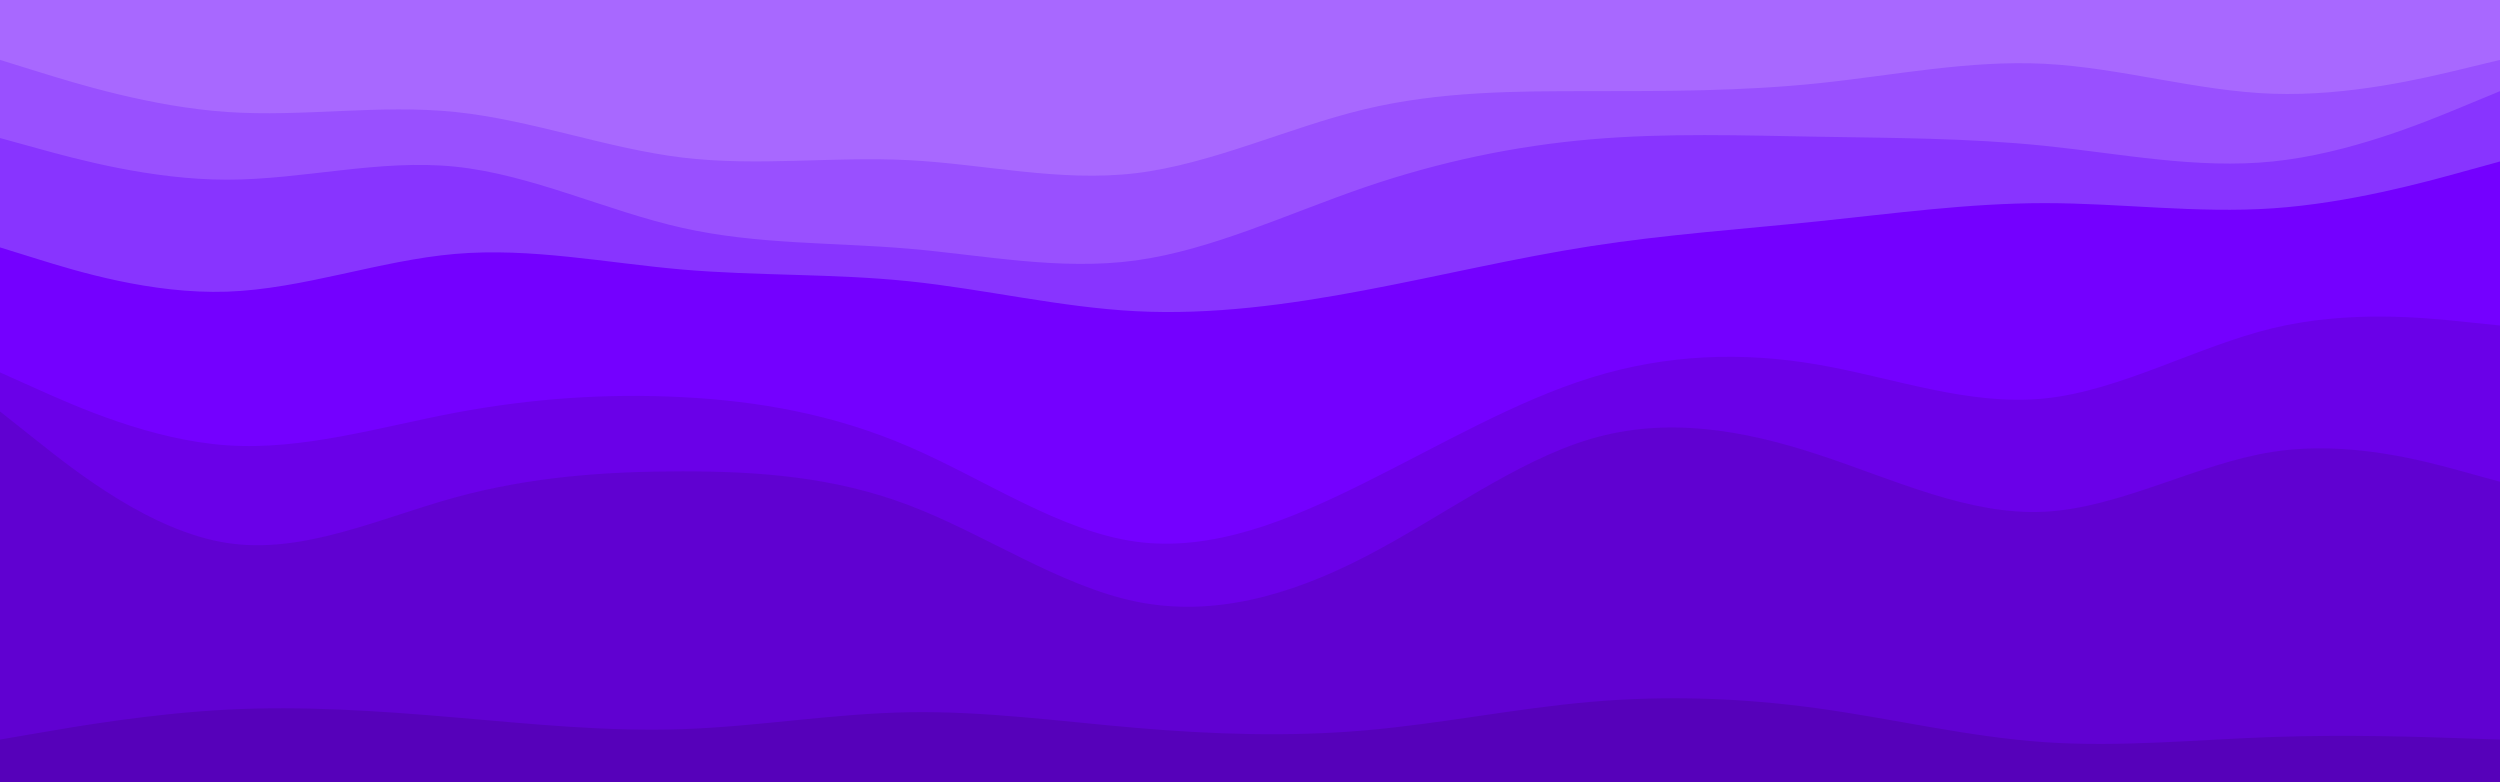
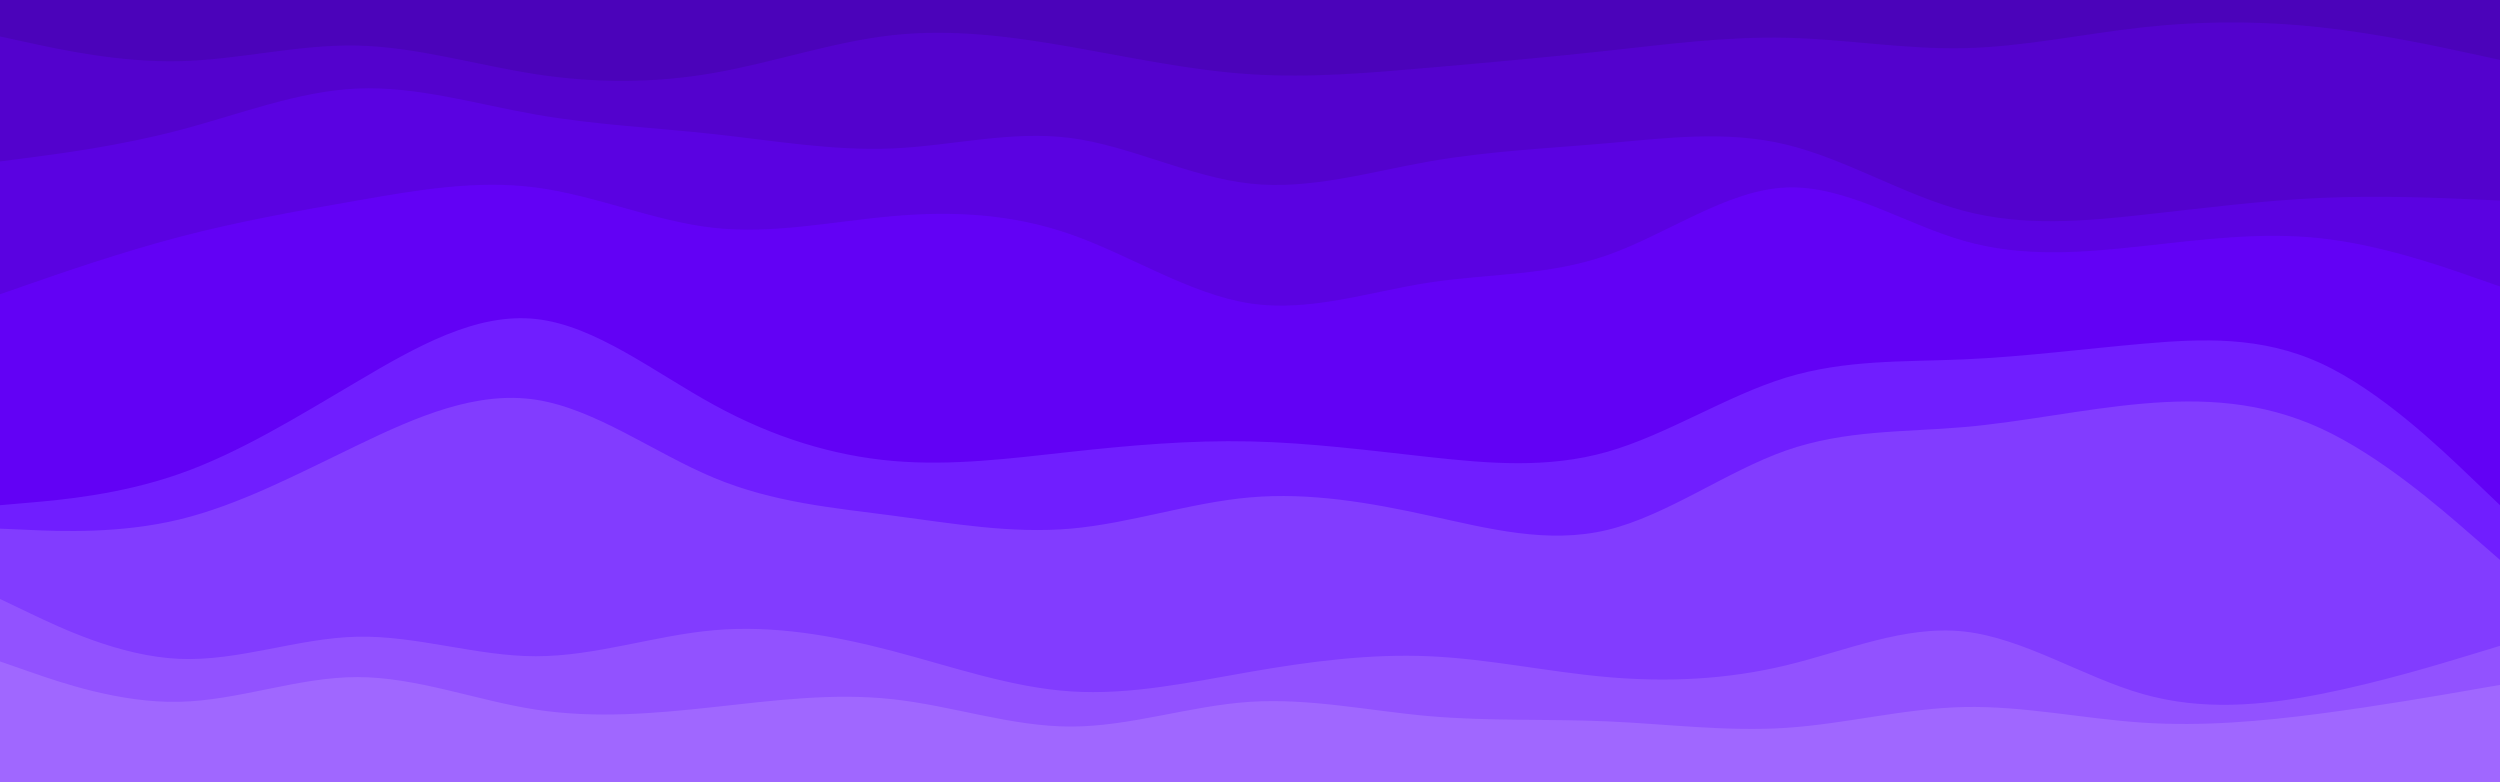
<svg xmlns="http://www.w3.org/2000/svg" id="visual" viewBox="0 0 960 300" width="960" height="300" version="1.1">
-   <path d="M0 25L14.5 29.5C29 34 58 43 87.2 45C116.3 47 145.7 42 174.8 45C204 48 233 59 262 62.5C291 66 320 62 349 63.5C378 65 407 72 436.2 68.5C465.3 65 494.7 51 523.8 44C553 37 582 37 611 37C640 37 669 37 698 34C727 31 756 25 785.2 26.5C814.3 28 843.7 37 872.8 38C902 39 931 32 945.5 28.5L960 25L960 0L945.5 0C931 0 902 0 872.8 0C843.7 0 814.3 0 785.2 0C756 0 727 0 698 0C669 0 640 0 611 0C582 0 553 0 523.8 0C494.7 0 465.3 0 436.2 0C407 0 378 0 349 0C320 0 291 0 262 0C233 0 204 0 174.8 0C145.7 0 116.3 0 87.2 0C58 0 29 0 14.5 0L0 0Z" fill="#a868ff" />
-   <path d="M0 55L14.5 59C29 63 58 71 87.2 71C116.3 71 145.7 63 174.8 66C204 69 233 83 262 89.5C291 96 320 95 349 97.5C378 100 407 106 436.2 102C465.3 98 494.7 84 523.8 74C553 64 582 58 611 55.5C640 53 669 54 698 54.5C727 55 756 55 785.2 58C814.3 61 843.7 67 872.8 64C902 61 931 49 945.5 43L960 37L960 23L945.5 26.5C931 30 902 37 872.8 36C843.7 35 814.3 26 785.2 24.5C756 23 727 29 698 32C669 35 640 35 611 35C582 35 553 35 523.8 42C494.7 49 465.3 63 436.2 66.5C407 70 378 63 349 61.5C320 60 291 64 262 60.5C233 57 204 46 174.8 43C145.7 40 116.3 45 87.2 43C58 41 29 32 14.5 27.5L0 23Z" fill="#9950ff" />
-   <path d="M0 97L14.5 101.5C29 106 58 115 87.2 114C116.3 113 145.7 102 174.8 99.5C204 97 233 103 262 105.5C291 108 320 107 349 110C378 113 407 120 436.2 121.5C465.3 123 494.7 119 523.8 113.5C553 108 582 101 611 96.5C640 92 669 90 698 87C727 84 756 80 785.2 80C814.3 80 843.7 84 872.8 82C902 80 931 72 945.5 68L960 64L960 35L945.5 41C931 47 902 59 872.8 62C843.7 65 814.3 59 785.2 56C756 53 727 53 698 52.5C669 52 640 51 611 53.5C582 56 553 62 523.8 72C494.7 82 465.3 96 436.2 100C407 104 378 98 349 95.5C320 93 291 94 262 87.5C233 81 204 67 174.8 64C145.7 61 116.3 69 87.2 69C58 69 29 61 14.5 57L0 53Z" fill="#8834ff" />
-   <path d="M0 145L14.5 151.5C29 158 58 171 87.2 173C116.3 175 145.7 166 174.8 160.5C204 155 233 153 262 154.5C291 156 320 161 349 173.5C378 186 407 206 436.2 210C465.3 214 494.7 202 523.8 187.5C553 173 582 156 611 147C640 138 669 137 698 142C727 147 756 158 785.2 155C814.3 152 843.7 135 872.8 128C902 121 931 124 945.5 125.5L960 127L960 62L945.5 66C931 70 902 78 872.8 80C843.7 82 814.3 78 785.2 78C756 78 727 82 698 85C669 88 640 90 611 94.5C582 99 553 106 523.8 111.5C494.7 117 465.3 121 436.2 119.5C407 118 378 111 349 108C320 105 291 106 262 103.5C233 101 204 95 174.8 97.5C145.7 100 116.3 111 87.2 112C58 113 29 104 14.5 99.5L0 95Z" fill="#7400ff" />
-   <path d="M0 160L14.5 171.5C29 183 58 206 87.2 210.5C116.3 215 145.7 201 174.8 193C204 185 233 183 262 183C291 183 320 185 349 196C378 207 407 227 436.2 233C465.3 239 494.7 231 523.8 216C553 201 582 179 611 170.5C640 162 669 167 698 176.5C727 186 756 200 785.2 198.5C814.3 197 843.7 180 872.8 175.5C902 171 931 179 945.5 183L960 187L960 125L945.5 123.5C931 122 902 119 872.8 126C843.7 133 814.3 150 785.2 153C756 156 727 145 698 140C669 135 640 136 611 145C582 154 553 171 523.8 185.5C494.7 200 465.3 212 436.2 208C407 204 378 184 349 171.5C320 159 291 154 262 152.5C233 151 204 153 174.8 158.5C145.7 164 116.3 173 87.2 171C58 169 29 156 14.5 149.5L0 143Z" fill="#6a00e8" />
-   <path d="M0 286L14.5 283.5C29 281 58 276 87.2 274.5C116.3 273 145.7 275 174.8 277.5C204 280 233 283 262 282C291 281 320 276 349 275.5C378 275 407 279 436.2 281.5C465.3 284 494.7 285 523.8 282.5C553 280 582 274 611 271.5C640 269 669 270 698 274C727 278 756 285 785.2 287C814.3 289 843.7 286 872.8 285C902 284 931 285 945.5 285.5L960 286L960 185L945.5 181C931 177 902 169 872.8 173.5C843.7 178 814.3 195 785.2 196.5C756 198 727 184 698 174.5C669 165 640 160 611 168.5C582 177 553 199 523.8 214C494.7 229 465.3 237 436.2 231C407 225 378 205 349 194C320 183 291 181 262 181C233 181 204 183 174.8 191C145.7 199 116.3 213 87.2 208.5C58 204 29 181 14.5 169.5L0 158Z" fill="#6001d1" />
-   <path d="M0 301L14.5 301C29 301 58 301 87.2 301C116.3 301 145.7 301 174.8 301C204 301 233 301 262 301C291 301 320 301 349 301C378 301 407 301 436.2 301C465.3 301 494.7 301 523.8 301C553 301 582 301 611 301C640 301 669 301 698 301C727 301 756 301 785.2 301C814.3 301 843.7 301 872.8 301C902 301 931 301 945.5 301L960 301L960 284L945.5 283.5C931 283 902 282 872.8 283C843.7 284 814.3 287 785.2 285C756 283 727 276 698 272C669 268 640 267 611 269.5C582 272 553 278 523.8 280.5C494.7 283 465.3 282 436.2 279.5C407 277 378 273 349 273.5C320 274 291 279 262 280C233 281 204 278 174.8 275.5C145.7 273 116.3 271 87.2 272.5C58 274 29 279 14.5 281.5L0 284Z" fill="#5601ba" />
+   <path d="M0 16L11.5 18.5C23 21 46 26 68.8 25.5C91.7 25 114.3 19 137.2 19.5C160 20 183 27 205.8 30.5C228.7 34 251.3 34 274.2 30C297 26 320 18 342.8 15.5C365.7 13 388.3 16 411.2 20C434 24 457 29 480 30.5C503 32 526 30 548.8 28C571.7 26 594.3 24 617.2 21.5C640 19 663 16 685.8 16.5C708.7 17 731.3 21 754.2 20.5C777 20 800 15 822.8 12.5C845.7 10 868.3 10 891.2 12.5C914 15 937 20 948.5 22.5L960 25L960 0L948.5 0C937 0 914 0 891.2 0C868.3 0 845.7 0 822.8 0C800 0 777 0 754.2 0C731.3 0 708.7 0 685.8 0C663 0 640 0 617.2 0C594.3 0 571.7 0 548.8 0C526 0 503 0 480 0C457 0 434 0 411.2 0C388.3 0 365.7 0 342.8 0C320 0 297 0 274.2 0C251.3 0 228.7 0 205.8 0C183 0 160 0 137.2 0C114.3 0 91.7 0 68.8 0C46 0 23 0 11.5 0L0 0Z" fill="#4b03ba" />
+   <path d="M0 64L11.5 62.5C23 61 46 58 68.8 52C91.7 46 114.3 37 137.2 36C160 35 183 42 205.8 46C228.7 50 251.3 51 274.2 53.5C297 56 320 60 342.8 59C365.7 58 388.3 52 411.2 55C434 58 457 70 480 72.5C503 75 526 68 548.8 64C571.7 60 594.3 59 617.2 57C640 55 663 52 685.8 57.5C708.7 63 731.3 77 754.2 83C777 89 800 87 822.8 84.5C845.7 82 868.3 79 891.2 78C914 77 937 78 948.5 78.5L960 79L960 23L948.5 20.5C937 18 914 13 891.2 10.5C868.3 8 845.7 8 822.8 10.5C800 13 777 18 754.2 18.5C731.3 19 708.7 15 685.8 14.5C663 14 640 17 617.2 19.5C594.3 22 571.7 24 548.8 26C526 28 503 30 480 28.5C457 27 434 22 411.2 18C388.3 14 365.7 11 342.8 13.5C320 16 297 24 274.2 28C251.3 32 228.7 32 205.8 28.5C183 25 160 18 137.2 17.5C114.3 17 91.7 23 68.8 23.5C46 24 23 19 11.5 16.5L0 14Z" fill="#5302cd" />
+   <path d="M0 115L11.5 111C23 107 46 99 68.8 93C91.7 87 114.3 83 137.2 79C160 75 183 71 205.8 74C228.7 77 251.3 87 274.2 89.5C297 92 320 87 342.8 85C365.7 83 388.3 84 411.2 92C434 100 457 115 480 118.5C503 122 526 114 548.8 110.5C571.7 107 594.3 108 617.2 100C640 92 663 75 685.8 74C708.7 73 731.3 88 754.2 94.5C777 101 800 99 822.8 96.5C845.7 94 868.3 91 891.2 93.5C914 96 937 104 948.5 108L960 112L960 77L948.5 76.5C937 76 914 75 891.2 76C868.3 77 845.7 80 822.8 82.5C800 85 777 87 754.2 81C731.3 75 708.7 61 685.8 55.5C663 50 640 53 617.2 55C594.3 57 571.7 58 548.8 62C526 66 503 73 480 70.5C457 68 434 56 411.2 53C388.3 50 365.7 56 342.8 57C320 58 297 54 274.2 51.5C251.3 49 228.7 48 205.8 44C183 40 160 33 137.2 34C114.3 35 91.7 44 68.8 50C46 56 23 59 11.5 60.5L0 62Z" fill="#5a02e1" />
+   <path d="M0 196L11.5 195C23 194 46 192 68.8 184C91.7 176 114.3 162 137.2 148.5C160 135 183 122 205.8 124.5C228.7 127 251.3 145 274.2 157.5C297 170 320 177 342.8 179C365.7 181 388.3 178 411.2 175.5C434 173 457 171 480 171.5C503 172 526 175 548.8 177.5C571.7 180 594.3 182 617.2 175.5C640 169 663 154 685.8 147C708.7 140 731.3 141 754.2 140C777 139 800 136 822.8 134C845.7 132 868.3 131 891.2 141.5C914 152 937 174 948.5 185L960 196L960 110L948.5 106C937 102 914 94 891.2 91.5C868.3 89 845.7 92 822.8 94.5C800 97 777 99 754.2 92.5C731.3 86 708.7 71 685.8 72C663 73 640 90 617.2 98C594.3 106 571.7 105 548.8 108.5C526 112 503 120 480 116.5C457 113 434 98 411.2 90C388.3 82 365.7 81 342.8 83C320 85 297 90 274.2 87.5C251.3 85 228.7 75 205.8 72C183 69 160 73 137.2 77C114.3 81 91.7 85 68.8 91C46 97 23 105 11.5 109L0 113Z" fill="#6201f5" />
+   <path d="M0 205L11.5 205.5C23 206 46 207 68.8 201.5C91.7 196 114.3 184 137.2 173C160 162 183 152 205.8 155.5C228.7 159 251.3 176 274.2 185.5C297 195 320 197 342.8 200C365.7 203 388.3 207 411.2 205C434 203 457 195 480 193C503 191 526 195 548.8 200C571.7 205 594.3 211 617.2 205.5C640 200 663 183 685.8 175C708.7 167 731.3 168 754.2 166C777 164 800 159 822.8 157C845.7 155 868.3 156 891.2 166.5C914 177 937 197 948.5 207L960 217L960 194L948.5 183C937 172 914 150 891.2 139.5C868.3 129 845.7 130 822.8 132C800 134 777 137 754.2 138C731.3 139 708.7 138 685.8 145C663 152 640 167 617.2 173.5C594.3 180 571.7 178 548.8 175.5C526 173 503 170 480 169.5C457 169 434 171 411.2 173.5C388.3 176 365.7 179 342.8 177C320 175 297 168 274.2 155.5C251.3 143 228.7 125 205.8 122.5C183 120 160 133 137.2 146.5C114.3 160 91.7 174 68.8 182C46 190 23 192 11.5 193L0 194Z" fill="#701eff" />
+   <path d="M0 232L11.5 237.5C23 243 46 254 68.8 255C91.7 256 114.3 247 137.2 246.5C160 246 183 254 205.8 254C228.7 254 251.3 246 274.2 244C297 242 320 246 342.8 252C365.7 258 388.3 266 411.2 267.5C434 269 457 264 480 260C503 256 526 253 548.8 254C571.7 255 594.3 260 617.2 262C640 264 663 263 685.8 257.5C708.7 252 731.3 242 754.2 244.5C777 247 800 262 822.8 268.5C845.7 275 868.3 273 891.2 268.5C914 264 937 257 948.5 253.5L960 250L960 215L948.5 205C937 195 914 175 891.2 164.5C868.3 154 845.7 153 822.8 155C800 157 777 162 754.2 164C731.3 166 708.7 165 685.8 173C663 181 640 198 617.2 203.5C594.3 209 571.7 203 548.8 198C526 193 503 189 480 191C457 193 434 201 411.2 203C388.3 205 365.7 201 342.8 198C320 195 297 193 274.2 183.5C251.3 174 228.7 157 205.8 153.5C183 150 160 160 137.2 171C114.3 182 91.7 194 68.8 199.5C46 205 23 204 11.5 203.5L0 203Z" fill="#823cff" />
+   <path d="M0 256L11.5 260C23 264 46 272 68.8 271.5C91.7 271 114.3 262 137.2 262C160 262 183 271 205.8 274.5C228.7 278 251.3 276 274.2 273.5C297 271 320 268 342.8 270.5C365.7 273 388.3 281 411.2 281C434 281 457 273 480 271.5C503 270 526 275 548.8 277C571.7 279 594.3 278 617.2 279C640 280 663 283 685.8 281.5C708.7 280 731.3 274 754.2 273.5C777 273 800 278 822.8 279.5C845.7 281 868.3 279 891.2 276C914 273 937 269 948.5 267L960 265L960 248L948.5 251.5C937 255 914 262 891.2 266.5C868.3 271 845.7 273 822.8 266.5C800 260 777 245 754.2 242.5C731.3 240 708.7 250 685.8 255.5C663 261 640 262 617.2 260C594.3 258 571.7 253 548.8 252C526 251 503 254 480 258C457 262 434 267 411.2 265.5C388.3 264 365.7 256 342.8 250C320 244 297 240 274.2 242C251.3 244 228.7 252 205.8 252C183 252 160 244 137.2 244.5C114.3 245 91.7 254 68.8 253C46 252 23 241 11.5 235.5L0 230Z" fill="#9252ff" />
+   <path d="M0 301L11.5 301C23 301 46 301 68.8 301C91.7 301 114.3 301 137.2 301C160 301 183 301 205.8 301C228.7 301 251.3 301 274.2 301C297 301 320 301 342.8 301C365.7 301 388.3 301 411.2 301C434 301 457 301 480 301C503 301 526 301 548.8 301C571.7 301 594.3 301 617.2 301C640 301 663 301 685.8 301C708.7 301 731.3 301 754.2 301C777 301 800 301 822.8 301C845.7 301 868.3 301 891.2 301C914 301 937 301 948.5 301L960 301L960 263L948.5 265C937 267 914 271 891.2 274C868.3 277 845.7 279 822.8 277.5C800 276 777 271 754.2 271.5C731.3 272 708.7 278 685.8 279.5C663 281 640 278 617.2 277C594.3 276 571.7 277 548.8 275C526 273 503 268 480 269.5C457 271 434 279 411.2 279C388.3 279 365.7 271 342.8 268.5C320 266 297 269 274.2 271.5C251.3 274 228.7 276 205.8 272.5C183 269 160 260 137.2 260C114.3 260 91.7 269 68.8 269.5C46 270 23 262 11.5 258L0 254Z" fill="#a067ff" />
</svg>
